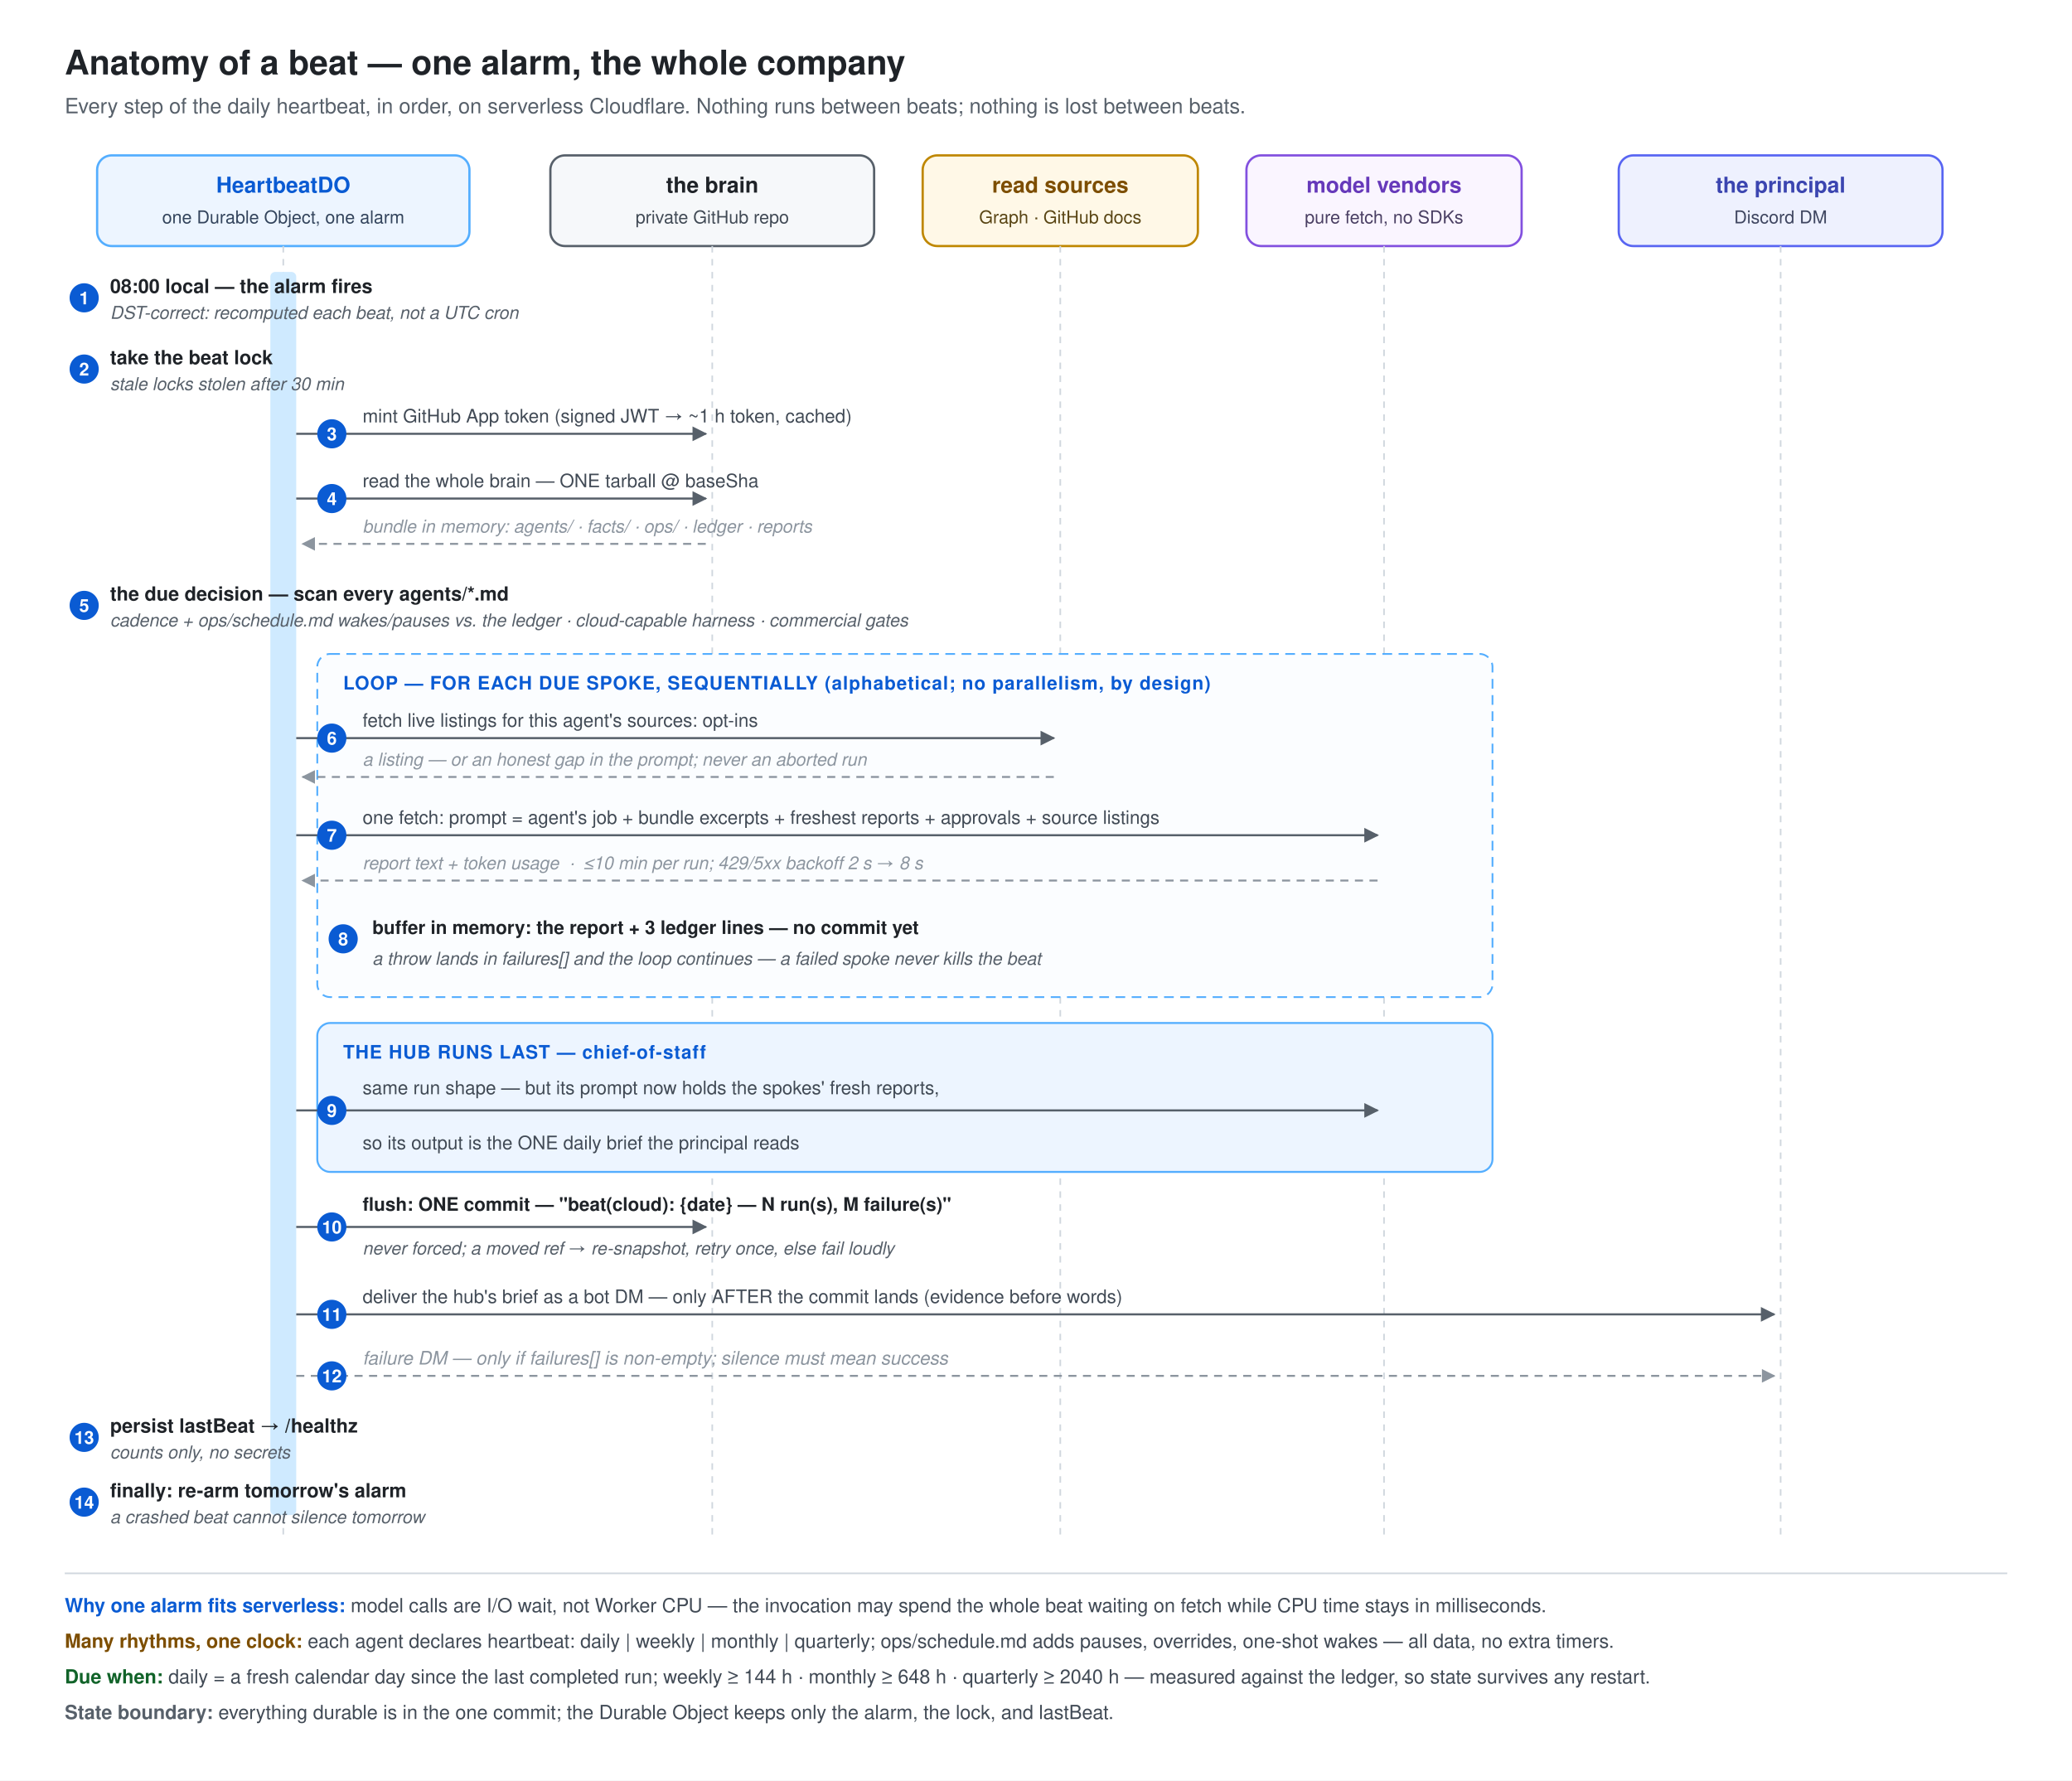
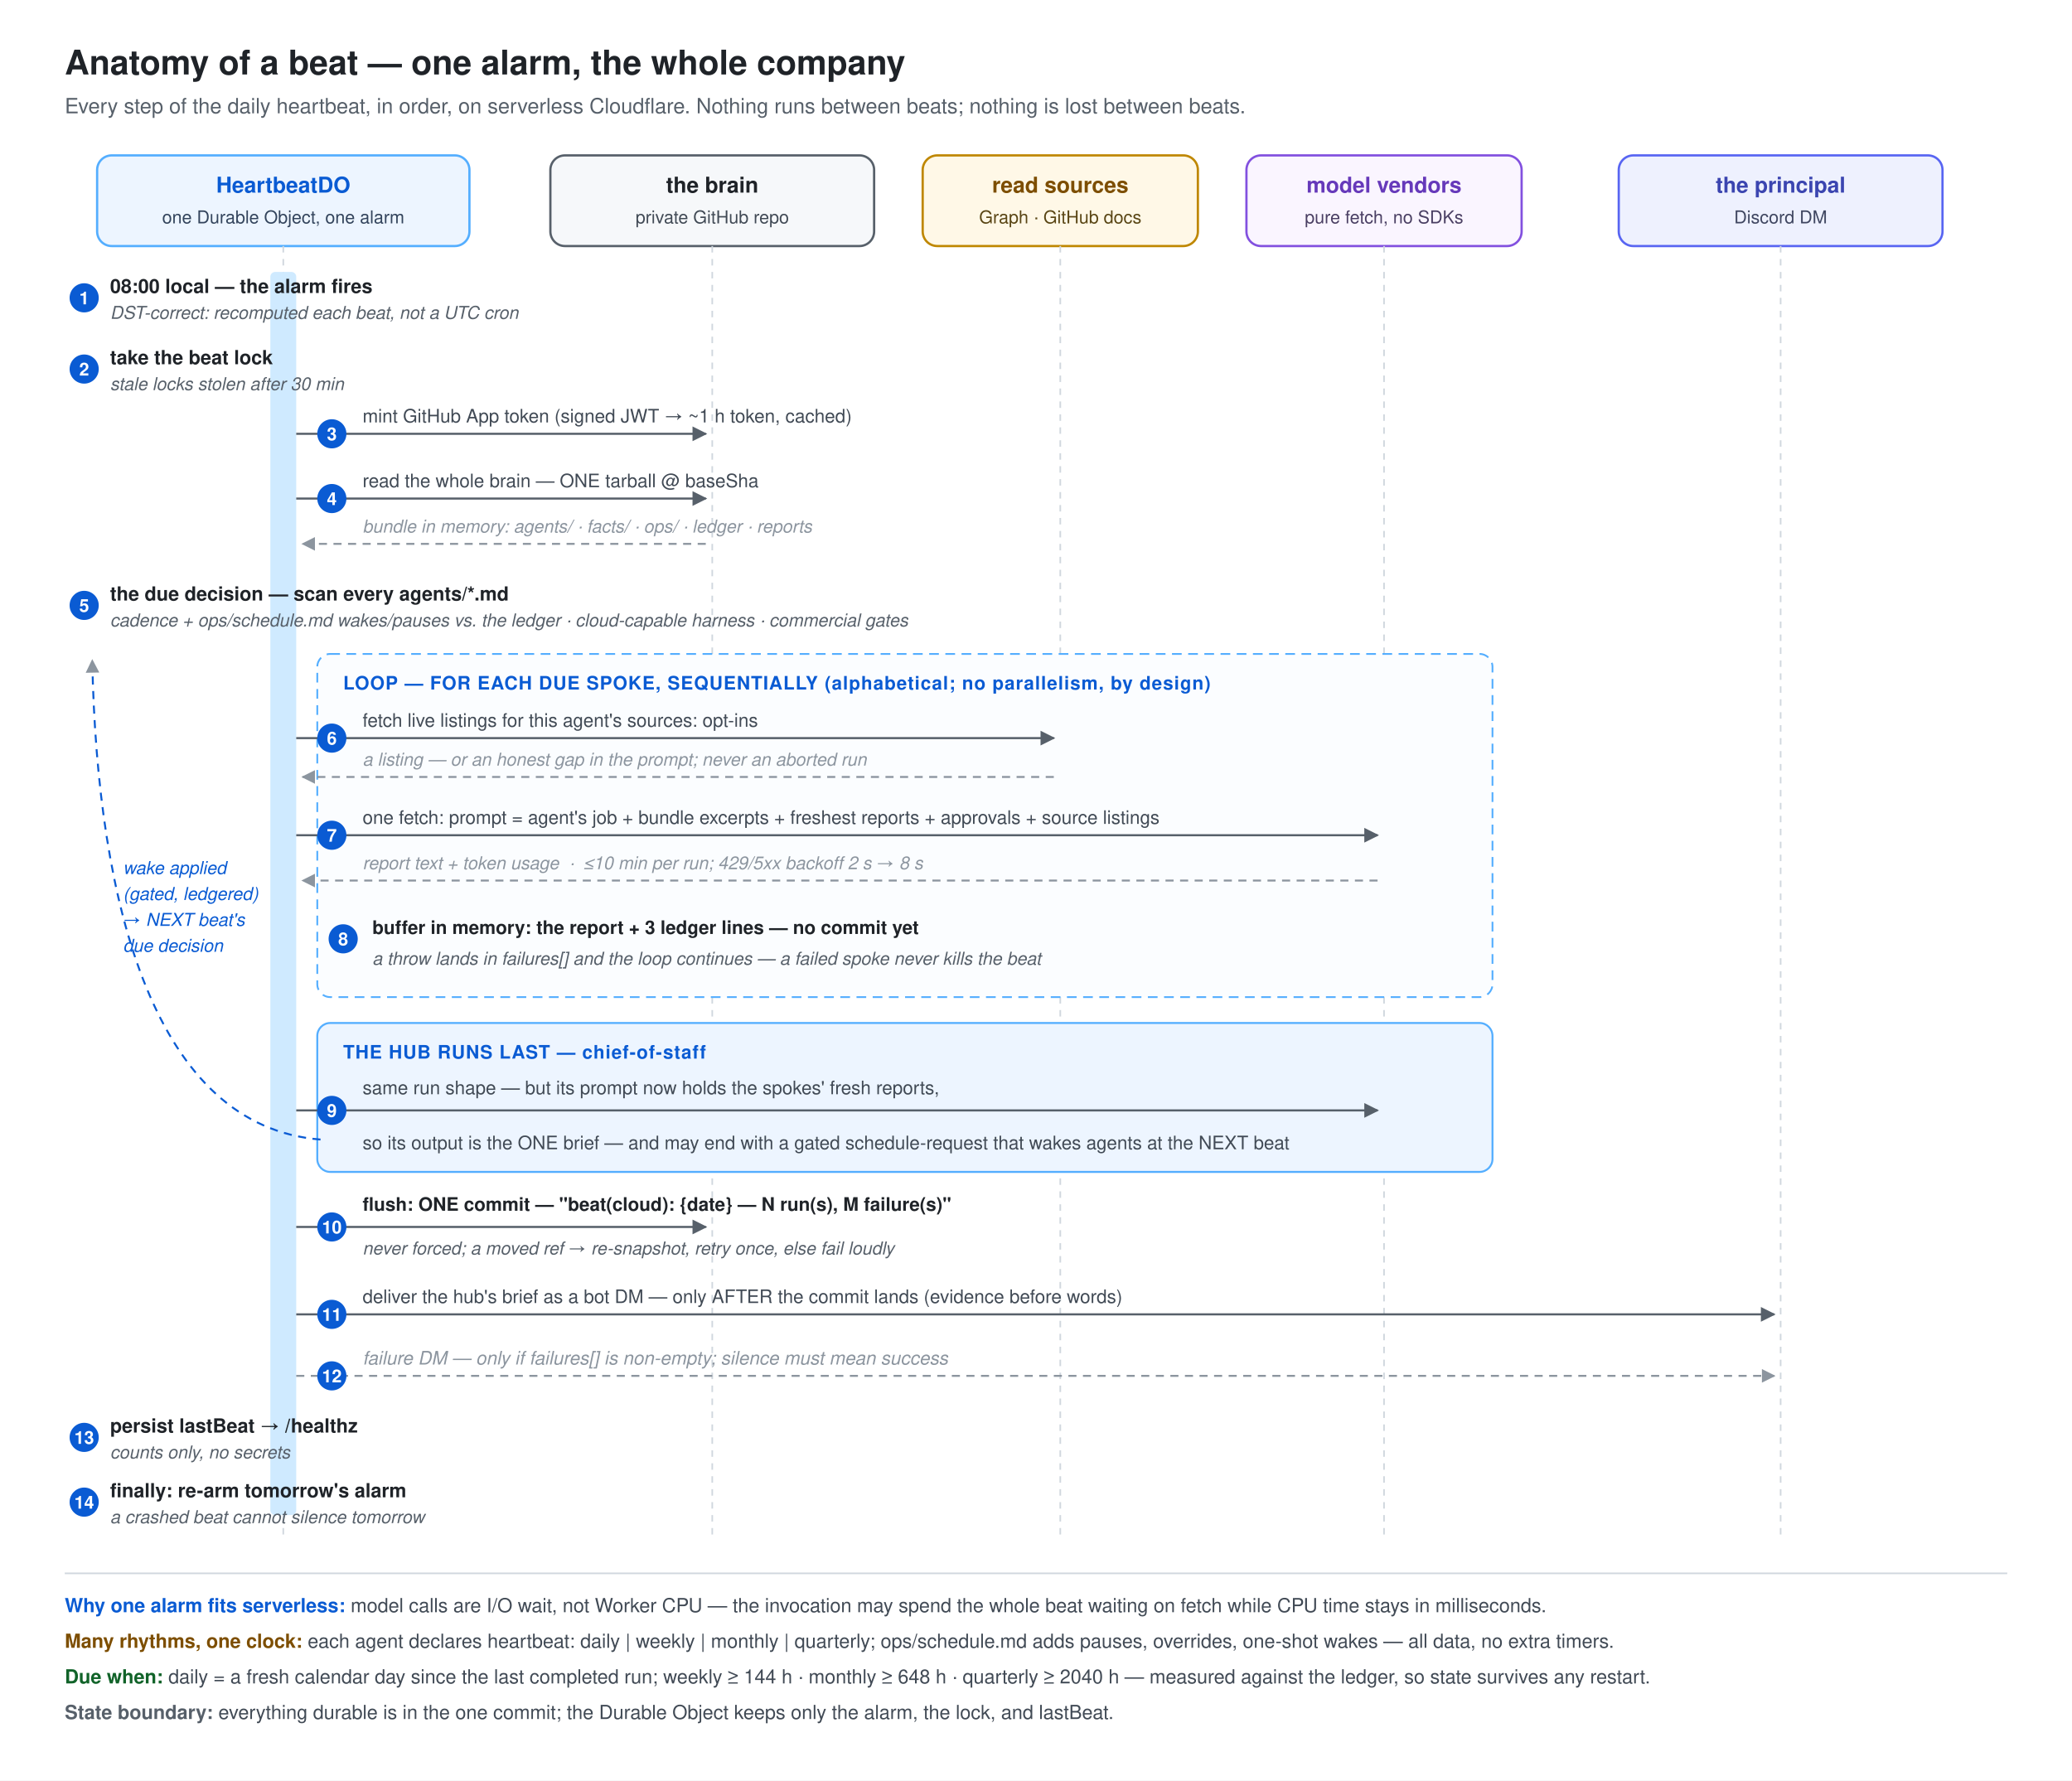
<svg xmlns="http://www.w3.org/2000/svg" viewBox="0 0 1280 1100" font-family="ui-sans-serif, -apple-system, 'Segoe UI', Helvetica, Arial, sans-serif">
  <defs>
    <marker id="hs-ar" viewBox="0 0 10 10" refX="9" refY="5" markerWidth="7" markerHeight="7" orient="auto-start-reverse">
      <path d="M 0 0 L 10 5 L 0 10 z" fill="#57606a" />
    </marker>
    <marker id="hs-ar-d" viewBox="0 0 10 10" refX="9" refY="5" markerWidth="7" markerHeight="7" orient="auto-start-reverse">
      <path d="M 0 0 L 10 5 L 0 10 z" fill="#8c959f" />
    </marker>
  </defs>
  <rect x="0" y="0" width="1280" height="1100" fill="#ffffff" />
  <text x="40" y="46" font-size="21" font-weight="700" fill="#1f2328">Anatomy of a beat — one alarm, the whole company</text>
  <text x="40" y="70" font-size="13" fill="#57606a">Every step of the daily heartbeat, in order, on serverless Cloudflare. Nothing runs between beats; nothing is lost between beats.</text>
  <rect x="60" y="96" width="230" height="56" rx="9" fill="#edf5ff" stroke="#54aeff" stroke-width="1.4" />
  <text x="175" y="119" font-size="13.5" font-weight="700" fill="#0a5bd3" text-anchor="middle">HeartbeatDO</text>
  <text x="175" y="138" font-size="11" fill="#33445c" text-anchor="middle">one Durable Object, one alarm</text>
  <rect x="340" y="96" width="200" height="56" rx="9" fill="#f6f8fa" stroke="#57606a" stroke-width="1.4" />
  <text x="440" y="119" font-size="13.5" font-weight="700" fill="#1f2328" text-anchor="middle">the brain</text>
  <text x="440" y="138" font-size="11" fill="#414a55" text-anchor="middle">private GitHub repo</text>
  <rect x="570" y="96" width="170" height="56" rx="9" fill="#fff8e7" stroke="#bf8700" stroke-width="1.4" />
  <text x="655" y="119" font-size="13.5" font-weight="700" fill="#7d4e00" text-anchor="middle">read sources</text>
  <text x="655" y="138" font-size="11" fill="#594514" text-anchor="middle">Graph · GitHub docs</text>
  <rect x="770" y="96" width="170" height="56" rx="9" fill="#faf5ff" stroke="#8250df" stroke-width="1.4" />
  <text x="855" y="119" font-size="13.5" font-weight="700" fill="#6639ba" text-anchor="middle">model vendors</text>
  <text x="855" y="138" font-size="11" fill="#4a3f63" text-anchor="middle">pure fetch, no SDKs</text>
  <rect x="1000" y="96" width="200" height="56" rx="9" fill="#eef1fe" stroke="#5865f2" stroke-width="1.4" />
  <text x="1100" y="119" font-size="13.5" font-weight="700" fill="#3b45b0" text-anchor="middle">the principal</text>
  <text x="1100" y="138" font-size="11" fill="#3f4660" text-anchor="middle">Discord DM</text>
  <line x1="175" y1="152" x2="175" y2="948" stroke="#d0d7de" stroke-dasharray="4 4" />
  <line x1="440" y1="152" x2="440" y2="948" stroke="#d0d7de" stroke-dasharray="4 4" />
  <line x1="655" y1="152" x2="655" y2="948" stroke="#d0d7de" stroke-dasharray="4 4" />
  <line x1="855" y1="152" x2="855" y2="948" stroke="#d0d7de" stroke-dasharray="4 4" />
  <line x1="1100" y1="152" x2="1100" y2="948" stroke="#d0d7de" stroke-dasharray="4 4" />
  <rect x="196" y="404" width="726" height="212" rx="8" fill="#fbfdff" stroke="#54aeff" stroke-width="1.1" stroke-dasharray="6 4" />
  <text x="212" y="426" font-size="11.5" font-weight="700" fill="#0a5bd3" letter-spacing="0.5">LOOP — FOR EACH DUE SPOKE, SEQUENTIALLY (alphabetical; no parallelism, by design)</text>
  <rect x="196" y="632" width="726" height="92" rx="8" fill="#edf5ff" stroke="#54aeff" stroke-width="1.2" />
  <text x="212" y="654" font-size="11.5" font-weight="700" fill="#0a5bd3" letter-spacing="0.5">THE HUB RUNS LAST — chief-of-staff</text>
  <rect x="167" y="168" width="16" height="768" rx="3" fill="#cfeaff" />
  <circle cx="52" cy="184" r="9" fill="#0a5bd3" />
  <text x="52" y="188" font-size="11" fill="#ffffff" text-anchor="middle" font-weight="700">1</text>
  <text x="68" y="181" font-size="12" font-weight="600" fill="#1f2328">08:00 local — the alarm fires</text>
  <text x="68" y="197" font-size="11" fill="#57606a" font-style="italic">DST-correct: recomputed each beat, not a UTC cron</text>
  <circle cx="52" cy="228" r="9" fill="#0a5bd3" />
  <text x="52" y="232" font-size="11" fill="#ffffff" text-anchor="middle" font-weight="700">2</text>
  <text x="68" y="225" font-size="12" font-weight="600" fill="#1f2328">take the beat lock</text>
  <text x="68" y="241" font-size="11" fill="#57606a" font-style="italic">stale locks stolen after 30 min</text>
  <path d="M 183 268 L 436 268" stroke="#57606a" stroke-width="1.3" fill="none" marker-end="url(#hs-ar)" />
  <circle cx="205" cy="268" r="9" fill="#0a5bd3" />
  <text x="205" y="272" font-size="11" fill="#ffffff" text-anchor="middle" font-weight="700">3</text>
  <text x="224" y="261" font-size="11.5" fill="#414a55">mint GitHub App token (signed JWT → ~1 h token, cached)</text>
  <path d="M 183 308 L 436 308" stroke="#57606a" stroke-width="1.3" fill="none" marker-end="url(#hs-ar)" />
  <circle cx="205" cy="308" r="9" fill="#0a5bd3" />
  <text x="205" y="312" font-size="11" fill="#ffffff" text-anchor="middle" font-weight="700">4</text>
  <text x="224" y="301" font-size="11.5" fill="#414a55">read the whole brain — ONE tarball @ baseSha</text>
  <path d="M 436 336 L 187 336" stroke="#8c959f" stroke-width="1.2" fill="none" stroke-dasharray="5 4" marker-end="url(#hs-ar-d)" />
  <text x="224" y="329" font-size="11" fill="#8c959f" font-style="italic">bundle in memory: agents/ · facts/ · ops/ · ledger · reports</text>
  <circle cx="52" cy="374" r="9" fill="#0a5bd3" />
  <text x="52" y="378" font-size="11" fill="#ffffff" text-anchor="middle" font-weight="700">5</text>
  <text x="68" y="371" font-size="12" font-weight="600" fill="#1f2328">the due decision — scan every agents/*.md</text>
  <text x="68" y="387" font-size="11" fill="#57606a" font-style="italic">cadence + ops/schedule.md wakes/pauses vs. the ledger · cloud-capable harness · commercial gates</text>
  <path d="M 183 456 L 651 456" stroke="#57606a" stroke-width="1.3" fill="none" marker-end="url(#hs-ar)" />
  <circle cx="205" cy="456" r="9" fill="#0a5bd3" />
  <text x="205" y="460" font-size="11" fill="#ffffff" text-anchor="middle" font-weight="700">6</text>
  <text x="224" y="449" font-size="11.5" fill="#414a55">fetch live listings for this agent's sources: opt-ins</text>
  <path d="M 651 480 L 187 480" stroke="#8c959f" stroke-width="1.2" fill="none" stroke-dasharray="5 4" marker-end="url(#hs-ar-d)" />
  <text x="224" y="473" font-size="11" fill="#8c959f" font-style="italic">a listing — or an honest gap in the prompt; never an aborted run</text>
  <path d="M 183 516 L 851 516" stroke="#57606a" stroke-width="1.3" fill="none" marker-end="url(#hs-ar)" />
  <circle cx="205" cy="516" r="9" fill="#0a5bd3" />
  <text x="205" y="520" font-size="11" fill="#ffffff" text-anchor="middle" font-weight="700">7</text>
  <text x="224" y="509" font-size="11.5" fill="#414a55">one fetch: prompt = agent's job + bundle excerpts + freshest reports + approvals + source listings</text>
  <path d="M 851 544 L 187 544" stroke="#8c959f" stroke-width="1.2" fill="none" stroke-dasharray="5 4" marker-end="url(#hs-ar-d)" />
  <text x="224" y="537" font-size="11" fill="#8c959f" font-style="italic">report text + token usage  ·  ≤10 min per run; 429/5xx backoff 2 s → 8 s</text>
  <circle cx="212" cy="580" r="9" fill="#0a5bd3" />
  <text x="212" y="584" font-size="11" fill="#ffffff" text-anchor="middle" font-weight="700">8</text>
  <text x="230" y="577" font-size="11.5" font-weight="600" fill="#1f2328">buffer in memory: the report + 3 ledger lines — no commit yet</text>
  <text x="230" y="596" font-size="11" fill="#57606a" font-style="italic">a throw lands in failures[] and the loop continues — a failed spoke never kills the beat</text>
  <path d="M 183 686 L 851 686" stroke="#57606a" stroke-width="1.3" fill="none" marker-end="url(#hs-ar)" />
  <circle cx="205" cy="686" r="9" fill="#0a5bd3" />
  <text x="205" y="690" font-size="11" fill="#ffffff" text-anchor="middle" font-weight="700">9</text>
  <text x="224" y="676" font-size="11.5" fill="#414a55">same run shape — but its prompt now holds the spokes' fresh reports,</text>
-   <text x="224" y="710" font-size="11.5" fill="#414a55">so its output is the ONE daily brief the principal reads</text>
+   <text x="224" y="710" font-size="11.5" fill="#414a55">so its output is the ONE brief — and may end with a gated schedule-request that wakes agents at the NEXT beat</text>
  <path d="M 183 758 L 436 758" stroke="#57606a" stroke-width="1.3" fill="none" marker-end="url(#hs-ar)" />
  <circle cx="205" cy="758" r="9" fill="#0a5bd3" />
  <text x="205" y="762" font-size="11" fill="#ffffff" text-anchor="middle" font-weight="700">10</text>
  <text x="224" y="748" font-size="11.5" font-weight="600" fill="#1f2328">flush: ONE commit — "beat(cloud): {date} — N run(s), M failure(s)"</text>
  <text x="224" y="775" font-size="11" fill="#57606a" font-style="italic">never forced; a moved ref → re-snapshot, retry once, else fail loudly</text>
  <path d="M 183 812 L 1096 812" stroke="#57606a" stroke-width="1.3" fill="none" marker-end="url(#hs-ar)" />
  <circle cx="205" cy="812" r="9" fill="#0a5bd3" />
  <text x="205" y="816" font-size="11" fill="#ffffff" text-anchor="middle" font-weight="700">11</text>
  <text x="224" y="805" font-size="11.5" fill="#414a55">deliver the hub's brief as a bot DM — only AFTER the commit lands (evidence before words)</text>
  <path d="M 183 850 L 1096 850" stroke="#8c959f" stroke-width="1.2" fill="none" stroke-dasharray="5 4" marker-end="url(#hs-ar-d)" />
  <circle cx="205" cy="850" r="9" fill="#0a5bd3" />
  <text x="205" y="854" font-size="11" fill="#ffffff" text-anchor="middle" font-weight="700">12</text>
  <text x="224" y="843" font-size="11.5" fill="#8c959f" font-style="italic">failure DM — only if failures[] is non-empty; silence must mean success</text>
+   <path d="M 198 704 C 96 696, 60 560, 57 408" stroke="#0a5bd3" stroke-width="1.2" fill="none" stroke-dasharray="5 4" marker-end="url(#hs-ar-d)" />
+   <text x="76" y="540" font-size="11" fill="#0a5bd3" font-style="italic">wake applied</text>
+   <text x="76" y="556" font-size="11" fill="#0a5bd3" font-style="italic">(gated, ledgered)</text>
+   <text x="76" y="572" font-size="11" fill="#0a5bd3" font-style="italic">→ NEXT beat's</text>
+   <text x="76" y="588" font-size="11" fill="#0a5bd3" font-style="italic">due decision</text>
  <circle cx="52" cy="888" r="9" fill="#0a5bd3" />
  <text x="52" y="892" font-size="11" fill="#ffffff" text-anchor="middle" font-weight="700">13</text>
  <text x="68" y="885" font-size="12" font-weight="600" fill="#1f2328">persist lastBeat → /healthz</text>
  <text x="68" y="901" font-size="11" fill="#57606a" font-style="italic">counts only, no secrets</text>
  <circle cx="52" cy="928" r="9" fill="#0a5bd3" />
  <text x="52" y="932" font-size="11" fill="#ffffff" text-anchor="middle" font-weight="700">14</text>
  <text x="68" y="925" font-size="12" font-weight="600" fill="#1f2328">finally: re-arm tomorrow's alarm</text>
  <text x="68" y="941" font-size="11" fill="#57606a" font-style="italic">a crashed beat cannot silence tomorrow</text>
  <line x1="40" y1="972" x2="1240" y2="972" stroke="#d0d7de" />
  <text x="40" y="996" font-size="12" fill="#414a55">
    <tspan font-weight="700" fill="#0a5bd3">Why one alarm fits serverless:</tspan> model calls are I/O wait, not Worker CPU — the invocation may spend the whole beat waiting on fetch while CPU time stays in milliseconds.</text>
  <text x="40" y="1018" font-size="12" fill="#414a55">
    <tspan font-weight="700" fill="#7d4e00">Many rhythms, one clock:</tspan> each agent declares heartbeat: daily | weekly | monthly | quarterly; ops/schedule.md adds pauses, overrides, one-shot wakes — all data, no extra timers.</text>
  <text x="40" y="1040" font-size="12" fill="#414a55">
    <tspan font-weight="700" fill="#116329">Due when:</tspan> daily = a fresh calendar day since the last completed run; weekly ≥ 144 h · monthly ≥ 648 h · quarterly ≥ 2040 h — measured against the ledger, so state survives any restart.</text>
  <text x="40" y="1062" font-size="12" fill="#414a55">
    <tspan font-weight="700" fill="#57606a">State boundary:</tspan> everything durable is in the one commit; the Durable Object keeps only the alarm, the lock, and lastBeat.</text>
</svg>
